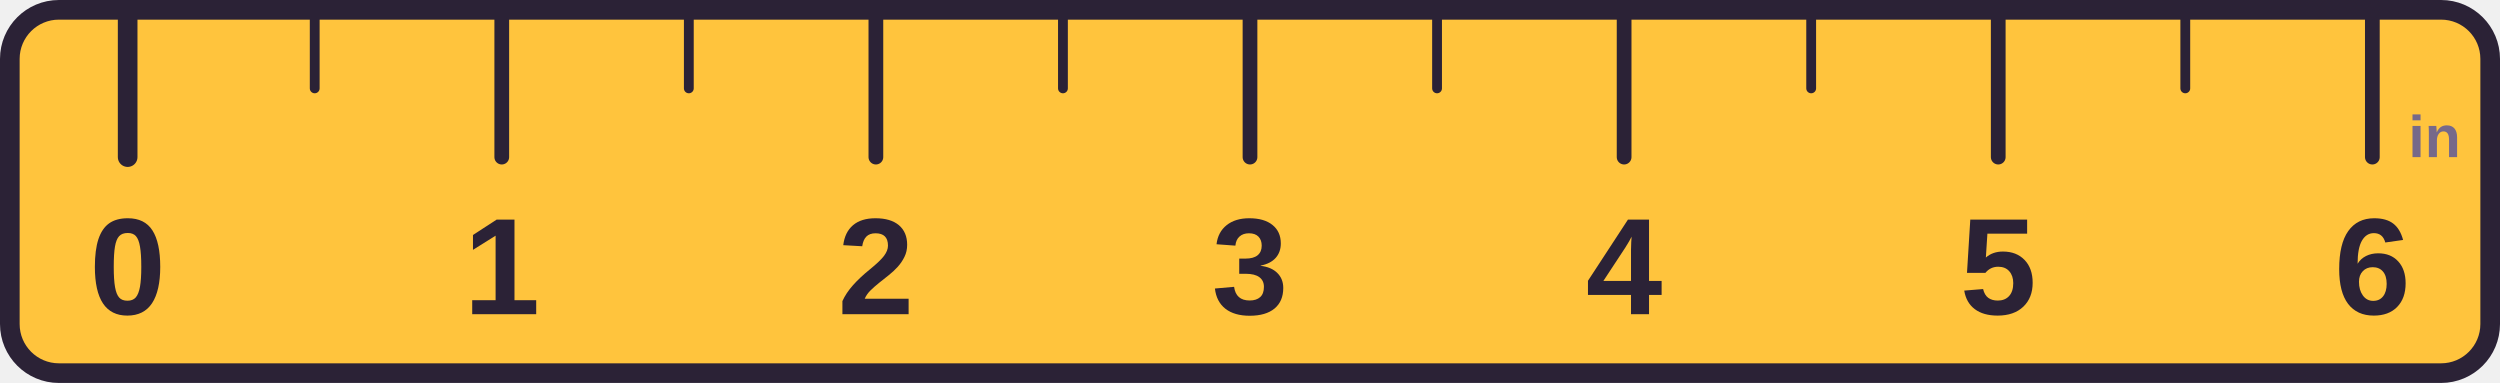
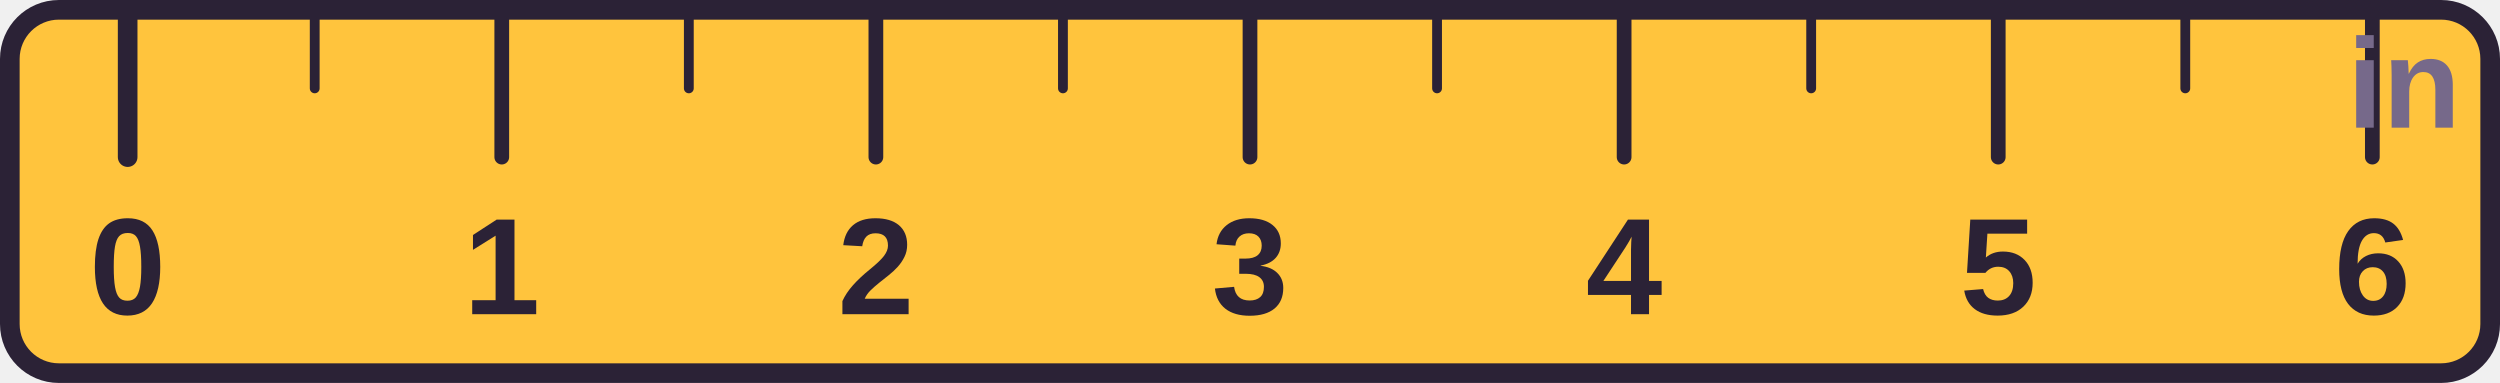
<svg xmlns="http://www.w3.org/2000/svg" viewBox="-26 -2 509.2 78">
  <rect x="-24" y="0" width="505.2" height="74" rx="10" fill="#ffc43d" stroke="#2b2236" stroke-width="4" />
  <circle class="brillo-cero" cx="0" cy="22" r="20" fill="#fff" stroke="#ff6b4a" stroke-width="5" opacity="0" />
  <g class="marca" data-n="0">
    <path d="M0 0v30" stroke="#2b2236" stroke-width="4" stroke-linecap="round" />
    <text x="0" y="62" font-family="Fredoka, 'Baloo 2', 'Arial Rounded MT Bold', Arial, sans-serif" font-weight="700" font-size="28" text-anchor="middle" fill="#2b2236">0</text>
  </g>
  <path d="M38.1 0v16" stroke="#2b2236" stroke-width="2" stroke-linecap="round" />
  <g class="marca" data-n="1">
    <path d="M76.2 0v30" stroke="#2b2236" stroke-width="3" stroke-linecap="round" />
    <text x="76.2" y="62" font-family="Fredoka, 'Baloo 2', 'Arial Rounded MT Bold', Arial, sans-serif" font-weight="700" font-size="28" text-anchor="middle" fill="#2b2236">1</text>
  </g>
  <path d="M114.3 0v16" stroke="#2b2236" stroke-width="2" stroke-linecap="round" />
  <g class="marca" data-n="2">
    <path d="M152.4 0v30" stroke="#2b2236" stroke-width="3" stroke-linecap="round" />
    <text x="152.4" y="62" font-family="Fredoka, 'Baloo 2', 'Arial Rounded MT Bold', Arial, sans-serif" font-weight="700" font-size="28" text-anchor="middle" fill="#2b2236">2</text>
  </g>
  <path d="M190.5 0v16" stroke="#2b2236" stroke-width="2" stroke-linecap="round" />
  <g class="marca" data-n="3">
    <path d="M228.6 0v30" stroke="#2b2236" stroke-width="3" stroke-linecap="round" />
    <text x="228.6" y="62" font-family="Fredoka, 'Baloo 2', 'Arial Rounded MT Bold', Arial, sans-serif" font-weight="700" font-size="28" text-anchor="middle" fill="#2b2236">3</text>
  </g>
  <path d="M266.7 0v16" stroke="#2b2236" stroke-width="2" stroke-linecap="round" />
  <g class="marca" data-n="4">
    <path d="M304.8 0v30" stroke="#2b2236" stroke-width="3" stroke-linecap="round" />
    <text x="304.8" y="62" font-family="Fredoka, 'Baloo 2', 'Arial Rounded MT Bold', Arial, sans-serif" font-weight="700" font-size="28" text-anchor="middle" fill="#2b2236">4</text>
  </g>
  <path d="M342.9 0v16" stroke="#2b2236" stroke-width="2" stroke-linecap="round" />
  <g class="marca" data-n="5">
    <path d="M381 0v30" stroke="#2b2236" stroke-width="3" stroke-linecap="round" />
    <text x="381" y="62" font-family="Fredoka, 'Baloo 2', 'Arial Rounded MT Bold', Arial, sans-serif" font-weight="700" font-size="28" text-anchor="middle" fill="#2b2236">5</text>
  </g>
  <path d="M419.1 0v16" stroke="#2b2236" stroke-width="2" stroke-linecap="round" />
  <g class="marca" data-n="6">
    <path d="M457.2 0v30" stroke="#2b2236" stroke-width="3" stroke-linecap="round" />
    <text x="457.2" y="62" font-family="Fredoka, 'Baloo 2', 'Arial Rounded MT Bold', Arial, sans-serif" font-weight="700" font-size="28" text-anchor="middle" fill="#2b2236">6</text>
  </g>
-   <text class="unidad" x="475.2" y="30" font-family="Fredoka, 'Baloo 2', 'Arial Rounded MT Bold', Arial, sans-serif" font-weight="700" font-size="12" text-anchor="end" fill="#76698a">in</text>
+   <text class="unidad" x="475.2" y="24" font-family="Fredoka, 'Baloo 2', 'Arial Rounded MT Bold', Arial, sans-serif" font-weight="700" font-size="26" text-anchor="end" fill="#76698a">in</text>
</svg>
